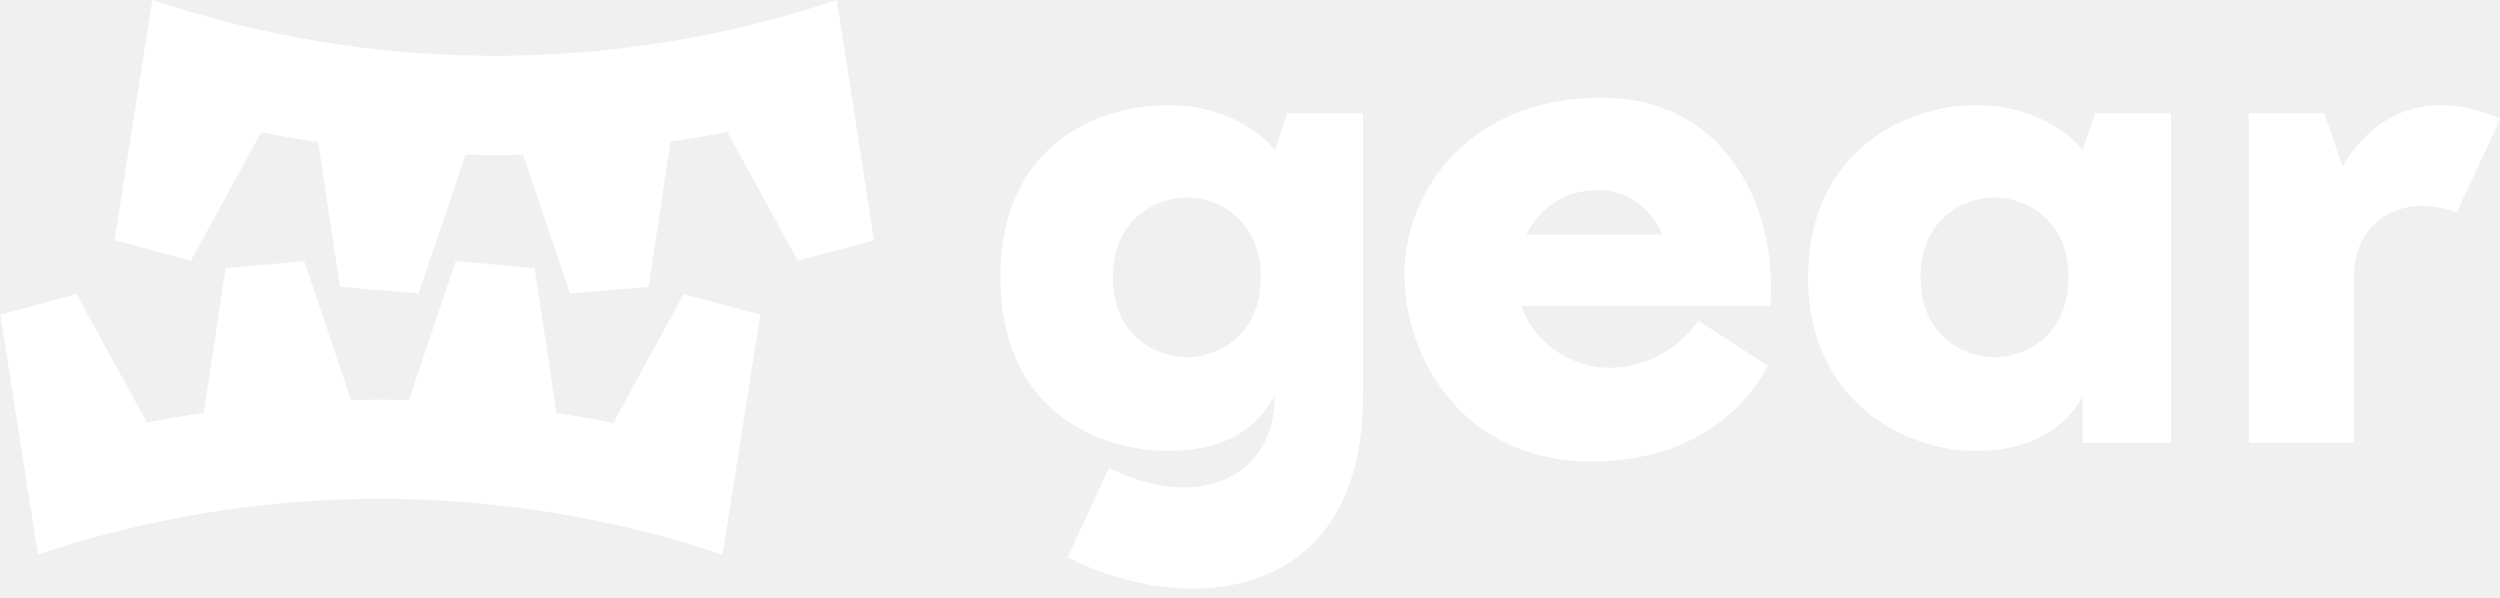
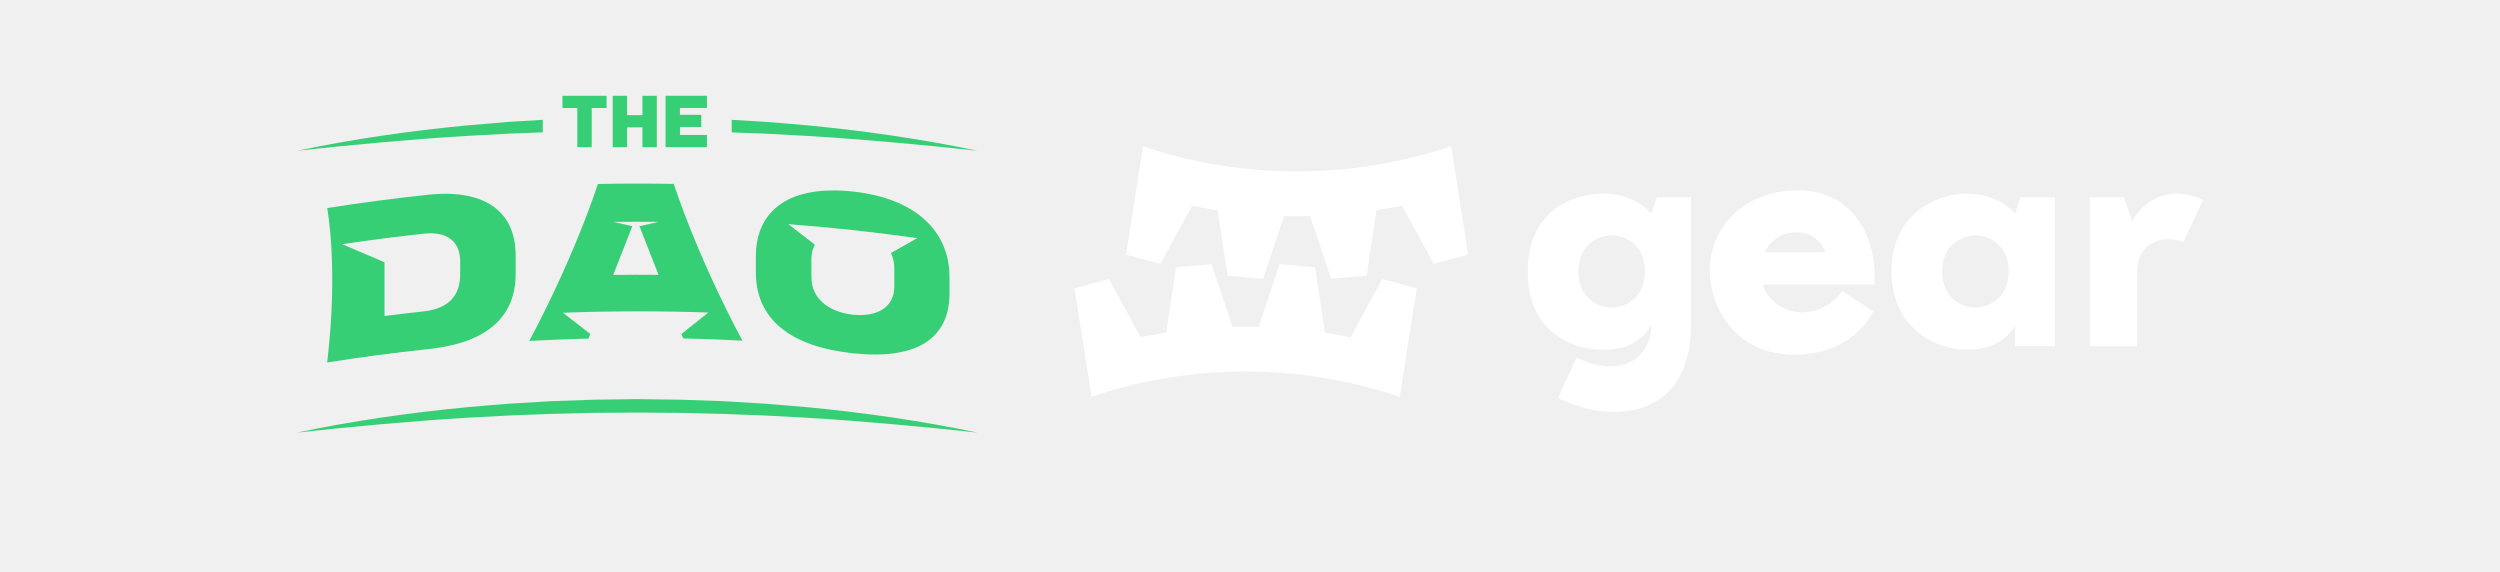
- <svg xmlns="http://www.w3.org/2000/svg" width="180" height="43" viewBox="0 0 180 43" fill="none">
-   <g clip-path="url(#clip0_36:315)">
-     <path d="M60.254 0C58.77 0.486 57.264 0.951 55.737 1.374C40.424 5.453 24.941 4.671 10.965 0L8.25 17.288L13.743 18.767L18.812 9.51C20.169 9.785 21.527 10.018 22.905 10.229L24.475 20.648L30.138 21.134L33.51 11.138C34.888 11.18 36.288 11.18 37.667 11.138L41.039 21.134L46.702 20.648L48.271 10.208C49.629 9.996 50.986 9.764 52.364 9.489L57.434 18.767L62.927 17.309L60.254 0Z" fill="white" />
-     <path d="M49.226 21.177L44.157 30.454C42.799 30.18 41.442 29.947 40.063 29.736L38.494 19.296L32.81 18.809L29.438 28.806C28.038 28.764 26.659 28.764 25.281 28.806L21.909 18.809L16.246 19.296L14.676 29.715C13.298 29.926 11.94 30.159 10.583 30.433L5.514 21.177L0.021 22.656L2.736 39.922C16.712 35.252 32.195 34.47 47.508 38.57C49.035 38.971 50.541 39.436 52.025 39.944L54.74 22.656L49.226 21.177Z" fill="white" />
-     <path d="M91.792 10.779C91.792 10.779 89.332 7.566 84.115 7.566C78.876 7.566 72.025 10.546 72.025 19.972C72.025 29.398 78.876 32.462 84.115 32.462C89.353 32.462 91.029 29.778 91.792 28.468C91.792 34.195 86.511 36.985 79.852 33.688L76.861 40.134C85.451 44.467 98.134 43.473 98.134 28.51V8.158H92.683L91.792 10.779ZM85.451 25.721C83.33 25.721 80.127 24.262 80.127 19.972C80.127 15.682 83.33 14.223 85.451 14.223C87.572 14.223 90.774 15.682 90.774 19.972C90.774 24.262 87.572 25.721 85.451 25.721Z" fill="white" />
-     <path d="M168.674 12.025L167.359 8.158H161.909V31.87H169.48V19.93C169.48 15.787 173.086 13.843 176.882 15.301L180.021 8.559C172.025 5.03 168.674 12.025 168.674 12.025Z" fill="white" />
-     <path d="M156.31 8.158H150.859L149.947 10.779C149.947 10.779 147.487 7.566 142.269 7.566C137.031 7.566 130.18 11.053 130.18 19.972C130.18 28.806 137.031 32.462 142.269 32.462C148.399 32.462 149.947 28.468 149.947 28.468V31.892H156.31V28.51V8.158ZM143.605 25.721C141.485 25.721 138.282 24.262 138.282 19.972C138.282 15.682 141.485 14.223 143.605 14.223C145.726 14.223 148.929 15.682 148.929 19.972C148.929 24.262 145.726 25.721 143.605 25.721Z" fill="white" />
-     <path d="M115.249 7.038C105.938 7.038 101.124 13.611 101.124 19.761C101.124 25.911 105.451 33.223 114.57 33.223C123.69 33.223 126.787 27.284 127.275 26.333L122.269 23.079C121.294 24.643 118.897 26.481 115.822 26.481C113.319 26.481 110.498 24.854 109.544 22.022H127.466C127.975 15.28 124.56 7.038 115.249 7.038ZM109.905 16.886C110.838 14.963 112.64 13.695 115.037 13.695C118.537 13.695 119.682 16.886 119.682 16.886H109.905Z" fill="white" />
+ <svg xmlns="http://www.w3.org/2000/svg" version="1.1" id="Layer_1" x="0px" y="0px" viewBox="0 0 700 160" style="enable-background:new 0 0 700 160;" xml:space="preserve">
+   <style type="text/css">
+ 	.st0{fill:none;}
+ 	.st1{fill:#FFFFFF;}
+ 	.st2{fill:#37CF75;}
+ </style>
+   <rect class="st0" width="700" height="160" />
+   <g>
+     <g>
+       <g>
+         <path class="st1" d="M406.35,40.93c-2.6,0.86-5.22,1.68-7.9,2.4c-26.82,7.19-53.9,5.82-78.4-2.38l-4.76,30.35l9.63,2.58     l8.86-16.27c2.38,0.48,4.77,0.9,7.17,1.27l2.76,18.31l9.93,0.87l5.9-17.55c2.42,0.06,4.85,0.06,7.28-0.01l5.9,17.56l9.93-0.87     l2.77-18.34c2.38-0.36,4.77-0.79,7.15-1.27l8.88,16.3l9.63-2.58L406.35,40.93z" />
+         <path class="st1" d="M387.03,78.15l-8.88,16.3c-2.39-0.48-4.77-0.91-7.15-1.27l-2.77-18.34l-9.93-0.87l-5.9,17.56     c-2.44-0.06-4.86-0.06-7.28-0.01l-5.9-17.55l-9.93,0.87l-2.76,18.31c-2.41,0.36-4.8,0.79-7.17,1.27l-8.86-16.27l-9.63,2.58     l4.76,30.35c24.49-8.21,51.58-9.57,78.4-2.38c2.68,0.72,5.3,1.53,7.9,2.4l4.76-30.36L387.03,78.15z" />
+       </g>
+       <g>
+         <path class="st1" d="M462.37,59.85c0,0-4.29-5.63-13.45-5.63c-9.16,0-21.16,5.22-21.16,21.78c0,16.57,12,21.94,21.16,21.94     c9.16,0,12.09-4.71,13.45-7.03c0,10.07-9.24,14.97-20.92,9.19l-5.22,11.31c15.04,7.6,37.26,5.85,37.26-20.43V55.25h-9.56     L462.37,59.85z M451.27,86.12c-3.71,0-9.31-2.56-9.31-10.11c0-7.55,5.6-10.11,9.31-10.11s9.31,2.56,9.31,10.11     C460.58,83.56,454.98,86.12,451.27,86.12z" />
+         <path class="st1" d="M597.01,62.05l-2.31-6.8h-9.56l0,41.68h13.26c0,0,0-15.16,0-20.98c0-7.26,6.3-10.71,12.96-8.13l5.48-11.87     C602.86,49.77,597.01,62.05,597.01,62.05z" />
+         <path class="st1" d="M575.34,55.25h-9.56l-1.56,4.6c0,0-4.29-5.63-13.45-5.63c-9.16,0-21.16,6.14-21.16,21.78     c0,15.52,12,21.94,21.16,21.94c10.75,0,13.45-7.03,13.45-7.03v6.01h11.12l0-5.93V55.25z M553.11,86.12     c-3.71,0-9.31-2.56-9.31-10.11c0-7.55,5.6-10.11,9.31-10.11c3.71,0,9.31,2.56,9.31,10.11C562.42,83.56,556.82,86.12,553.11,86.12     z" />
+         <path class="st1" d="M503.45,53.3c-16.3,0-24.72,11.57-24.72,22.36s7.56,23.65,23.53,23.65c15.97,0,21.41-10.44,22.25-12.12     l-8.75-5.71c-1.71,2.73-5.9,5.99-11.28,5.99c-4.39,0-9.32-2.85-10.98-7.82h31.32C525.74,67.77,519.75,53.3,503.45,53.3z      M494.1,70.62c1.62-3.37,4.81-5.59,8.98-5.59c6.14,0,8.14,5.59,8.14,5.59H494.1z" />
+       </g>
+     </g>
+     <g>
+       <g>
+         <path class="st2" d="M151.98,33.55l-9.5,0.57c-3.99,0.31-7.97,0.65-11.95,1.01c-15.91,1.53-31.75,3.82-47.37,7.08     c15.87-1.72,31.72-3.19,47.6-4.16c3.97-0.2,7.94-0.4,11.91-0.64l9.31-0.35V33.55z" />
+         <path class="st2" d="M226.33,35.12c-3.98-0.36-7.96-0.7-11.95-1l-9.5-0.57v3.52l9.31,0.35c3.97,0.24,7.94,0.44,11.91,0.64     c15.88,0.97,31.73,2.43,47.6,4.15C258.07,38.93,242.24,36.65,226.33,35.12z" />
+       </g>
+       <g>
+         <path class="st2" d="M169.84,30.24h-4.16v10.98h-4.03V30.24h-4.16v-3.42h12.35V30.24z" />
+         <path class="st2" d="M183.91,26.82v14.4h-4.03v-5.56h-4.29v5.56h-4.03v-14.4h4.03v5.42h4.29v-5.42H183.91z" />
+         <path class="st2" d="M190.38,30.24v1.91h5.98v3.42h-5.98v2.22h7.56v3.42h-11.59v-14.4h11.59v3.42H190.38z" />
+       </g>
+       <path class="st2" d="M83.15,121.12c15.63-3.27,31.46-5.55,47.37-7.08c3.98-0.35,7.96-0.7,11.95-1l11.97-0.72l11.99-0.41    l11.99-0.16l11.99,0.16l11.99,0.41l11.97,0.72c3.99,0.31,7.97,0.65,11.95,1c15.91,1.53,31.75,3.82,47.37,7.09    c-15.87-1.72-31.72-3.18-47.6-4.15c-3.97-0.19-7.94-0.4-11.91-0.64l-11.92-0.45l-11.92-0.29l-11.92-0.08l-11.92,0.07l-11.92,0.29    l-11.92,0.45c-3.97,0.24-7.94,0.44-11.91,0.64C114.87,117.94,99.02,119.4,83.15,121.12z" />
+       <path class="st2" d="M142.97,63.85c-0.95-2.25-2.39-4.14-4.33-5.66c-4.19-3.25-10.47-4.54-18.82-3.66    c-9.42,1-18.83,2.25-28.21,3.73c0,0,3.19,16.51,0,43.23c9.38-1.49,18.78-2.73,28.21-3.73c8.46-0.9,14.79-3.19,18.96-7.09    c1.9-1.79,3.32-3.86,4.23-6.2c0.92-2.34,1.37-4.92,1.37-7.74c0-1.74,0-3.48,0-5.23C144.38,68.65,143.91,66.1,142.97,63.85z     M128.84,76.86c0,2.93-0.79,5.25-2.37,6.96c-1.75,1.88-4.39,2.99-7.9,3.37c-3.64,0.4-7.28,0.83-10.91,1.29c0-5.01,0-10.03,0-15.04    l-11.82-5.06c3.94-0.59,7.88-1.14,11.82-1.65c1.12-0.14,2.24-0.28,3.36-0.42c2.51-0.31,5.01-0.6,7.52-0.87    c3.74-0.41,6.5,0.28,8.25,2.02c1.37,1.39,2.06,3.32,2.06,5.78C128.84,74.44,128.84,75.65,128.84,76.86z" />
+       <path class="st2" d="M188.64,51.49c-6.82-0.12-13.64-0.12-20.46,0.01c-0.25,0.01-0.51,0.01-0.76,0.02    c-7.84,23.27-19.23,43.92-19.23,43.94c5.53-0.3,11.05-0.52,16.59-0.66c0.17-0.43,0.34-0.87,0.5-1.3l0,0l-7.65-5.93    c3.35-0.13,6.71-0.22,10.07-0.29c1.62-0.03,3.23-0.06,4.85-0.07c3.62-0.04,7.23-0.05,10.85-0.02c1.62,0.01,3.23,0.03,4.85,0.06    c0.04,0,0.09,0,0.13,0c3.31,0.06,6.63,0.14,9.94,0.26l-7.51,5.99v0c0.16,0.42,0.33,0.84,0.49,1.26    c5.53,0.12,11.06,0.33,16.59,0.62C207.87,95.37,196.48,74.75,188.64,51.49z M184.39,76.96c-4.23-0.04-8.46-0.04-12.69,0.02    c1.78-4.56,3.57-9.11,5.35-13.65c-1.78-0.41-3.57-0.81-5.35-1.2c1.95-0.02,3.9-0.04,5.84-0.04c0.34,0,0.69,0,1.03,0    c1.94,0,3.88,0.01,5.81,0.03c-1.78,0.4-3.55,0.8-5.33,1.21C180.84,67.86,182.61,72.4,184.39,76.96z" />
+       <path class="st2" d="M264.11,68.71c-1.17-2.72-2.91-5.13-5.2-7.22c-2.29-2.08-5.13-3.8-8.5-5.14c-3.38-1.33-7.24-2.25-11.6-2.72    c-4.35-0.47-8.22-0.4-11.6,0.19c-3.38,0.59-6.22,1.68-8.53,3.25c-2.31,1.57-4.05,3.6-5.25,6.07c-1.19,2.48-1.79,5.35-1.79,8.63    c0,1.49,0,2.99,0,4.48c0,3.27,0.59,6.22,1.79,8.83c1.19,2.62,2.94,4.85,5.25,6.73c2.3,1.9,5.14,3.43,8.51,4.62    c3.37,1.19,7.24,2,11.59,2.48c4.34,0.47,8.19,0.48,11.57,0.01c3.38-0.48,6.22-1.41,8.53-2.82c2.29-1.42,4.03-3.29,5.21-5.63    c1.18-2.34,1.77-5.11,1.77-8.33c0-1.49,0-2.99,0-4.48C265.87,74.41,265.28,71.43,264.11,68.71z M250.41,75.22    c0,1.63,0,3.25,0,4.88c0,1.64-0.33,3.02-0.98,4.14c-0.66,1.12-1.56,2-2.72,2.64c-1.07,0.59-2.28,0.98-3.66,1.18    c-1.38,0.19-2.8,0.21-4.26,0.05c-1.47-0.16-2.88-0.48-4.25-0.97c-1.37-0.49-2.59-1.15-3.65-1.97c-1.16-0.89-2.07-1.97-2.71-3.23    c-0.65-1.27-0.97-2.72-0.97-4.35c-0.01-1.63-0.02-3.26-0.03-4.88c0-1.64,0.33-3.04,0.99-4.2l-7.44-5.75    c6.03,0.46,12.05,1.01,18.07,1.66c1.75,0.19,3.5,0.41,5.25,0.61l-0.01-0.02l1.35,0.18c3.81,0.46,7.62,0.94,11.43,1.48l-7.35,4.18    C250.09,72.14,250.41,73.59,250.41,75.22z" />
+     </g>
  </g>
-   <defs>
-     <clipPath id="clip0_36:315">
-       <rect width="180" height="42.353" fill="white" />
-     </clipPath>
-   </defs>
</svg>
